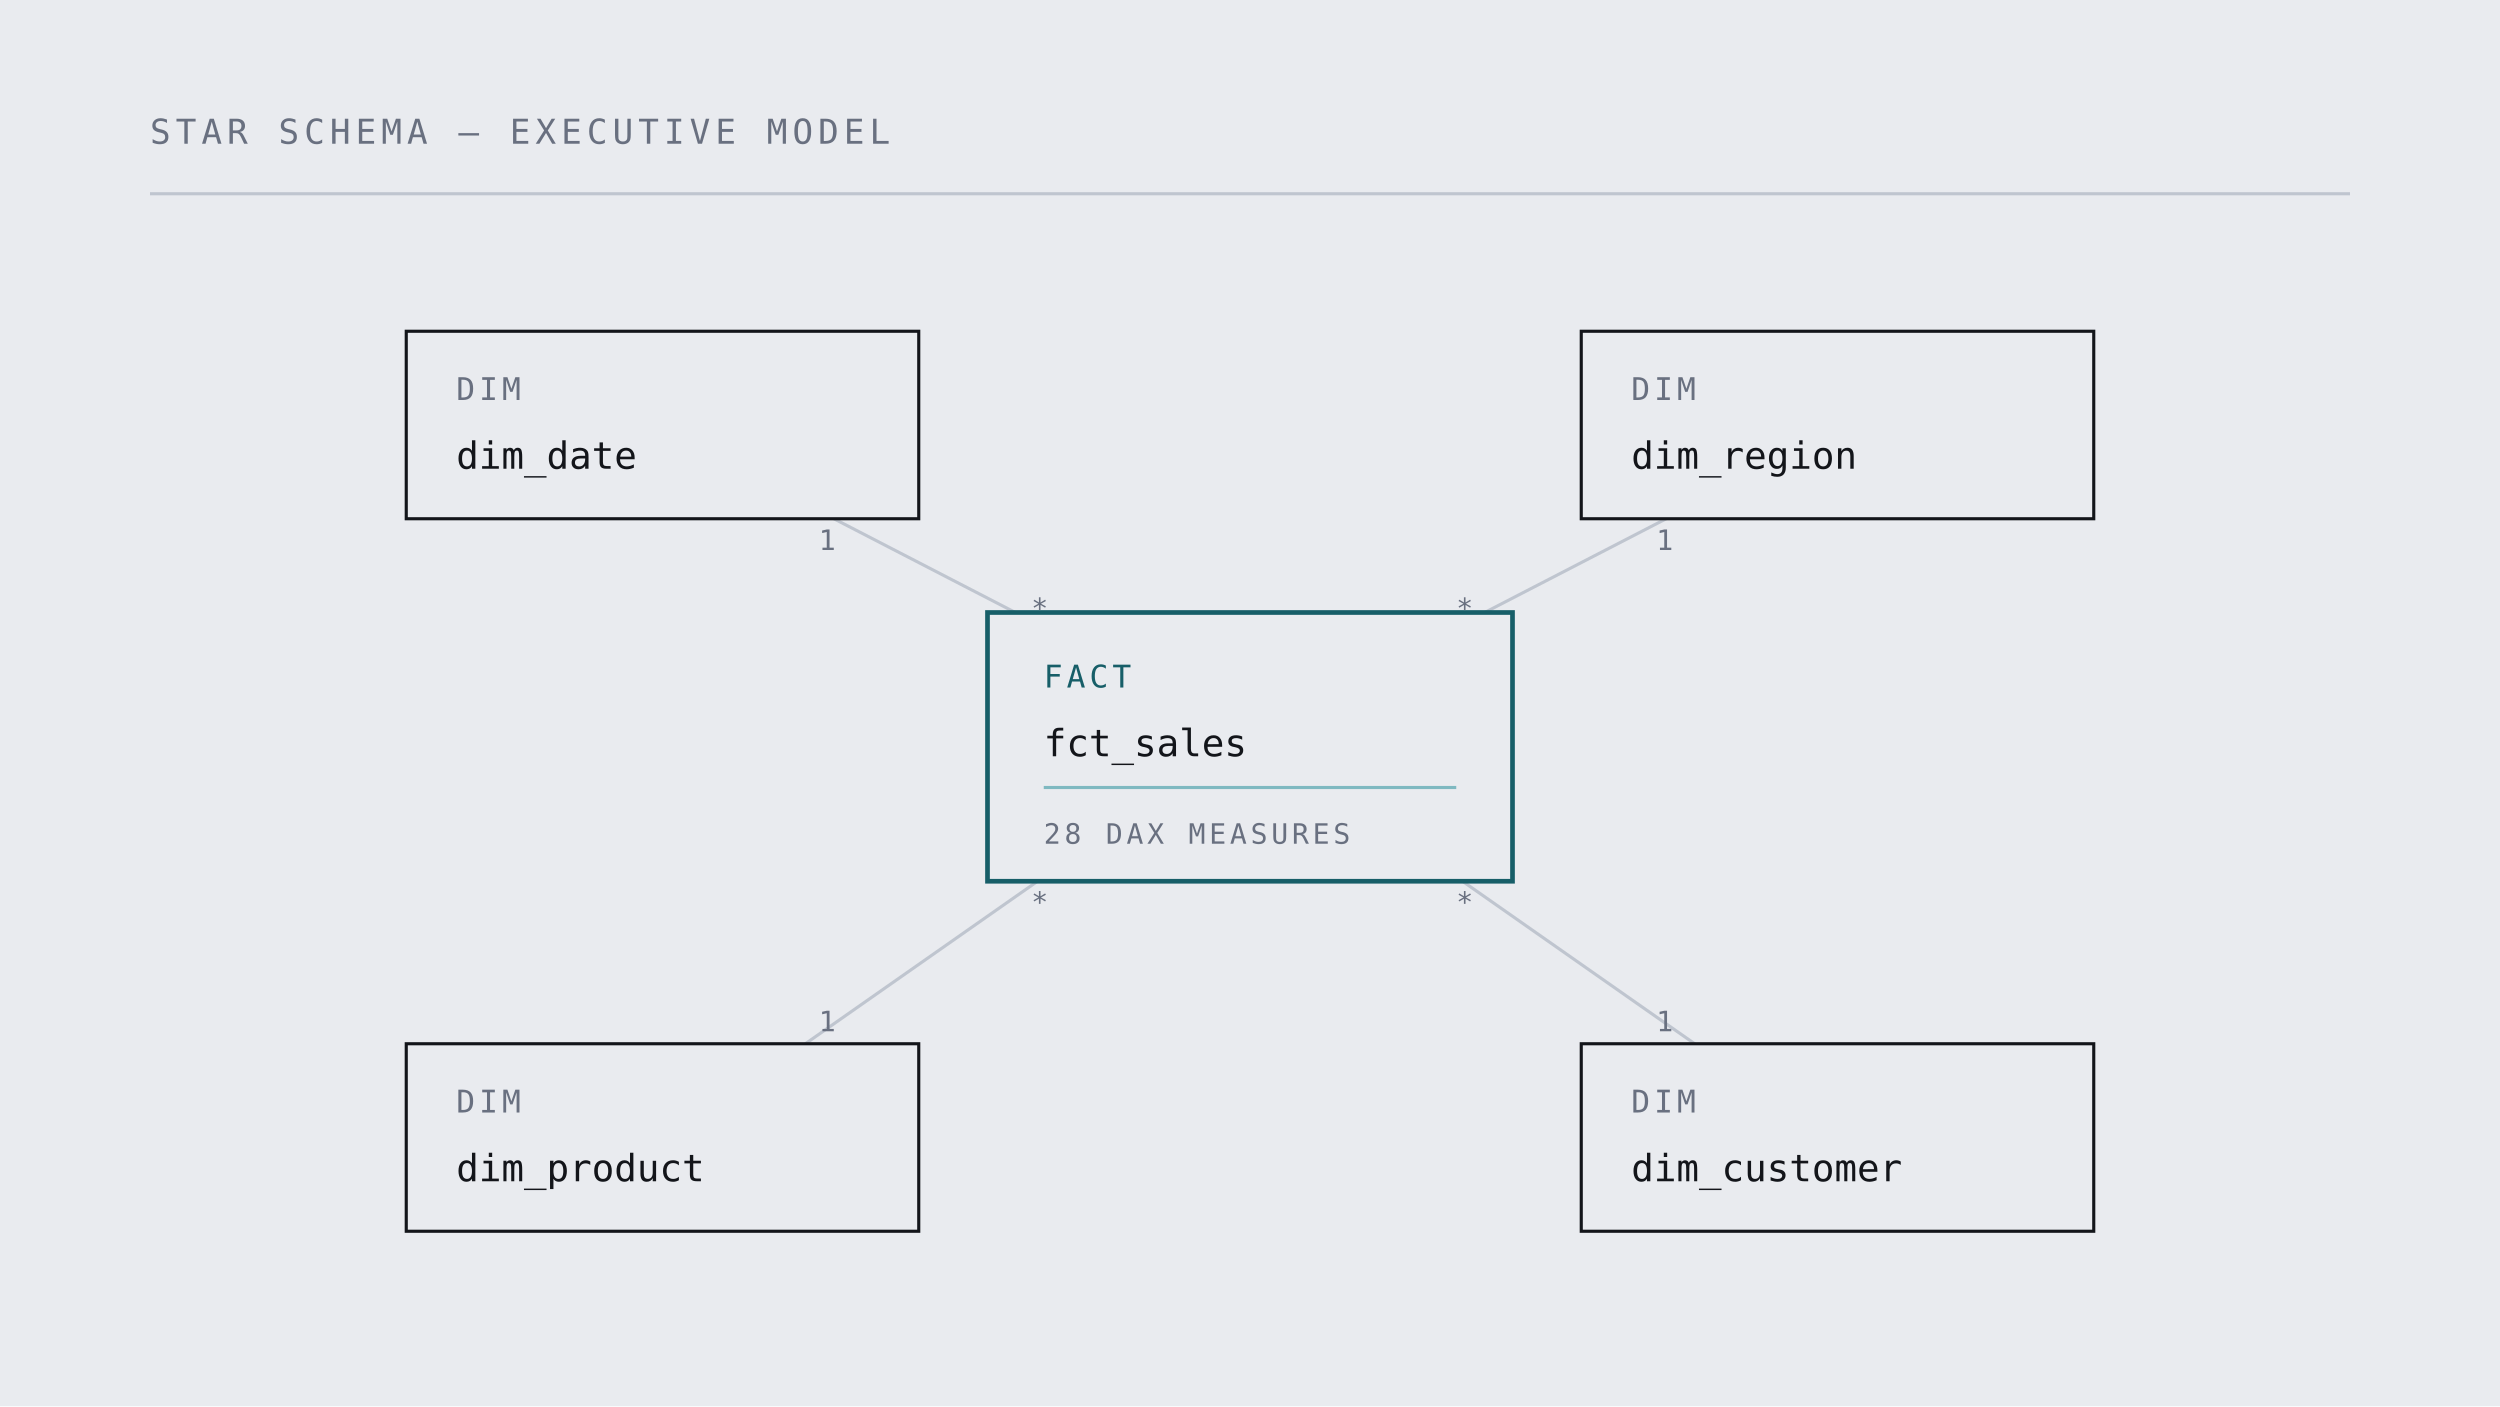
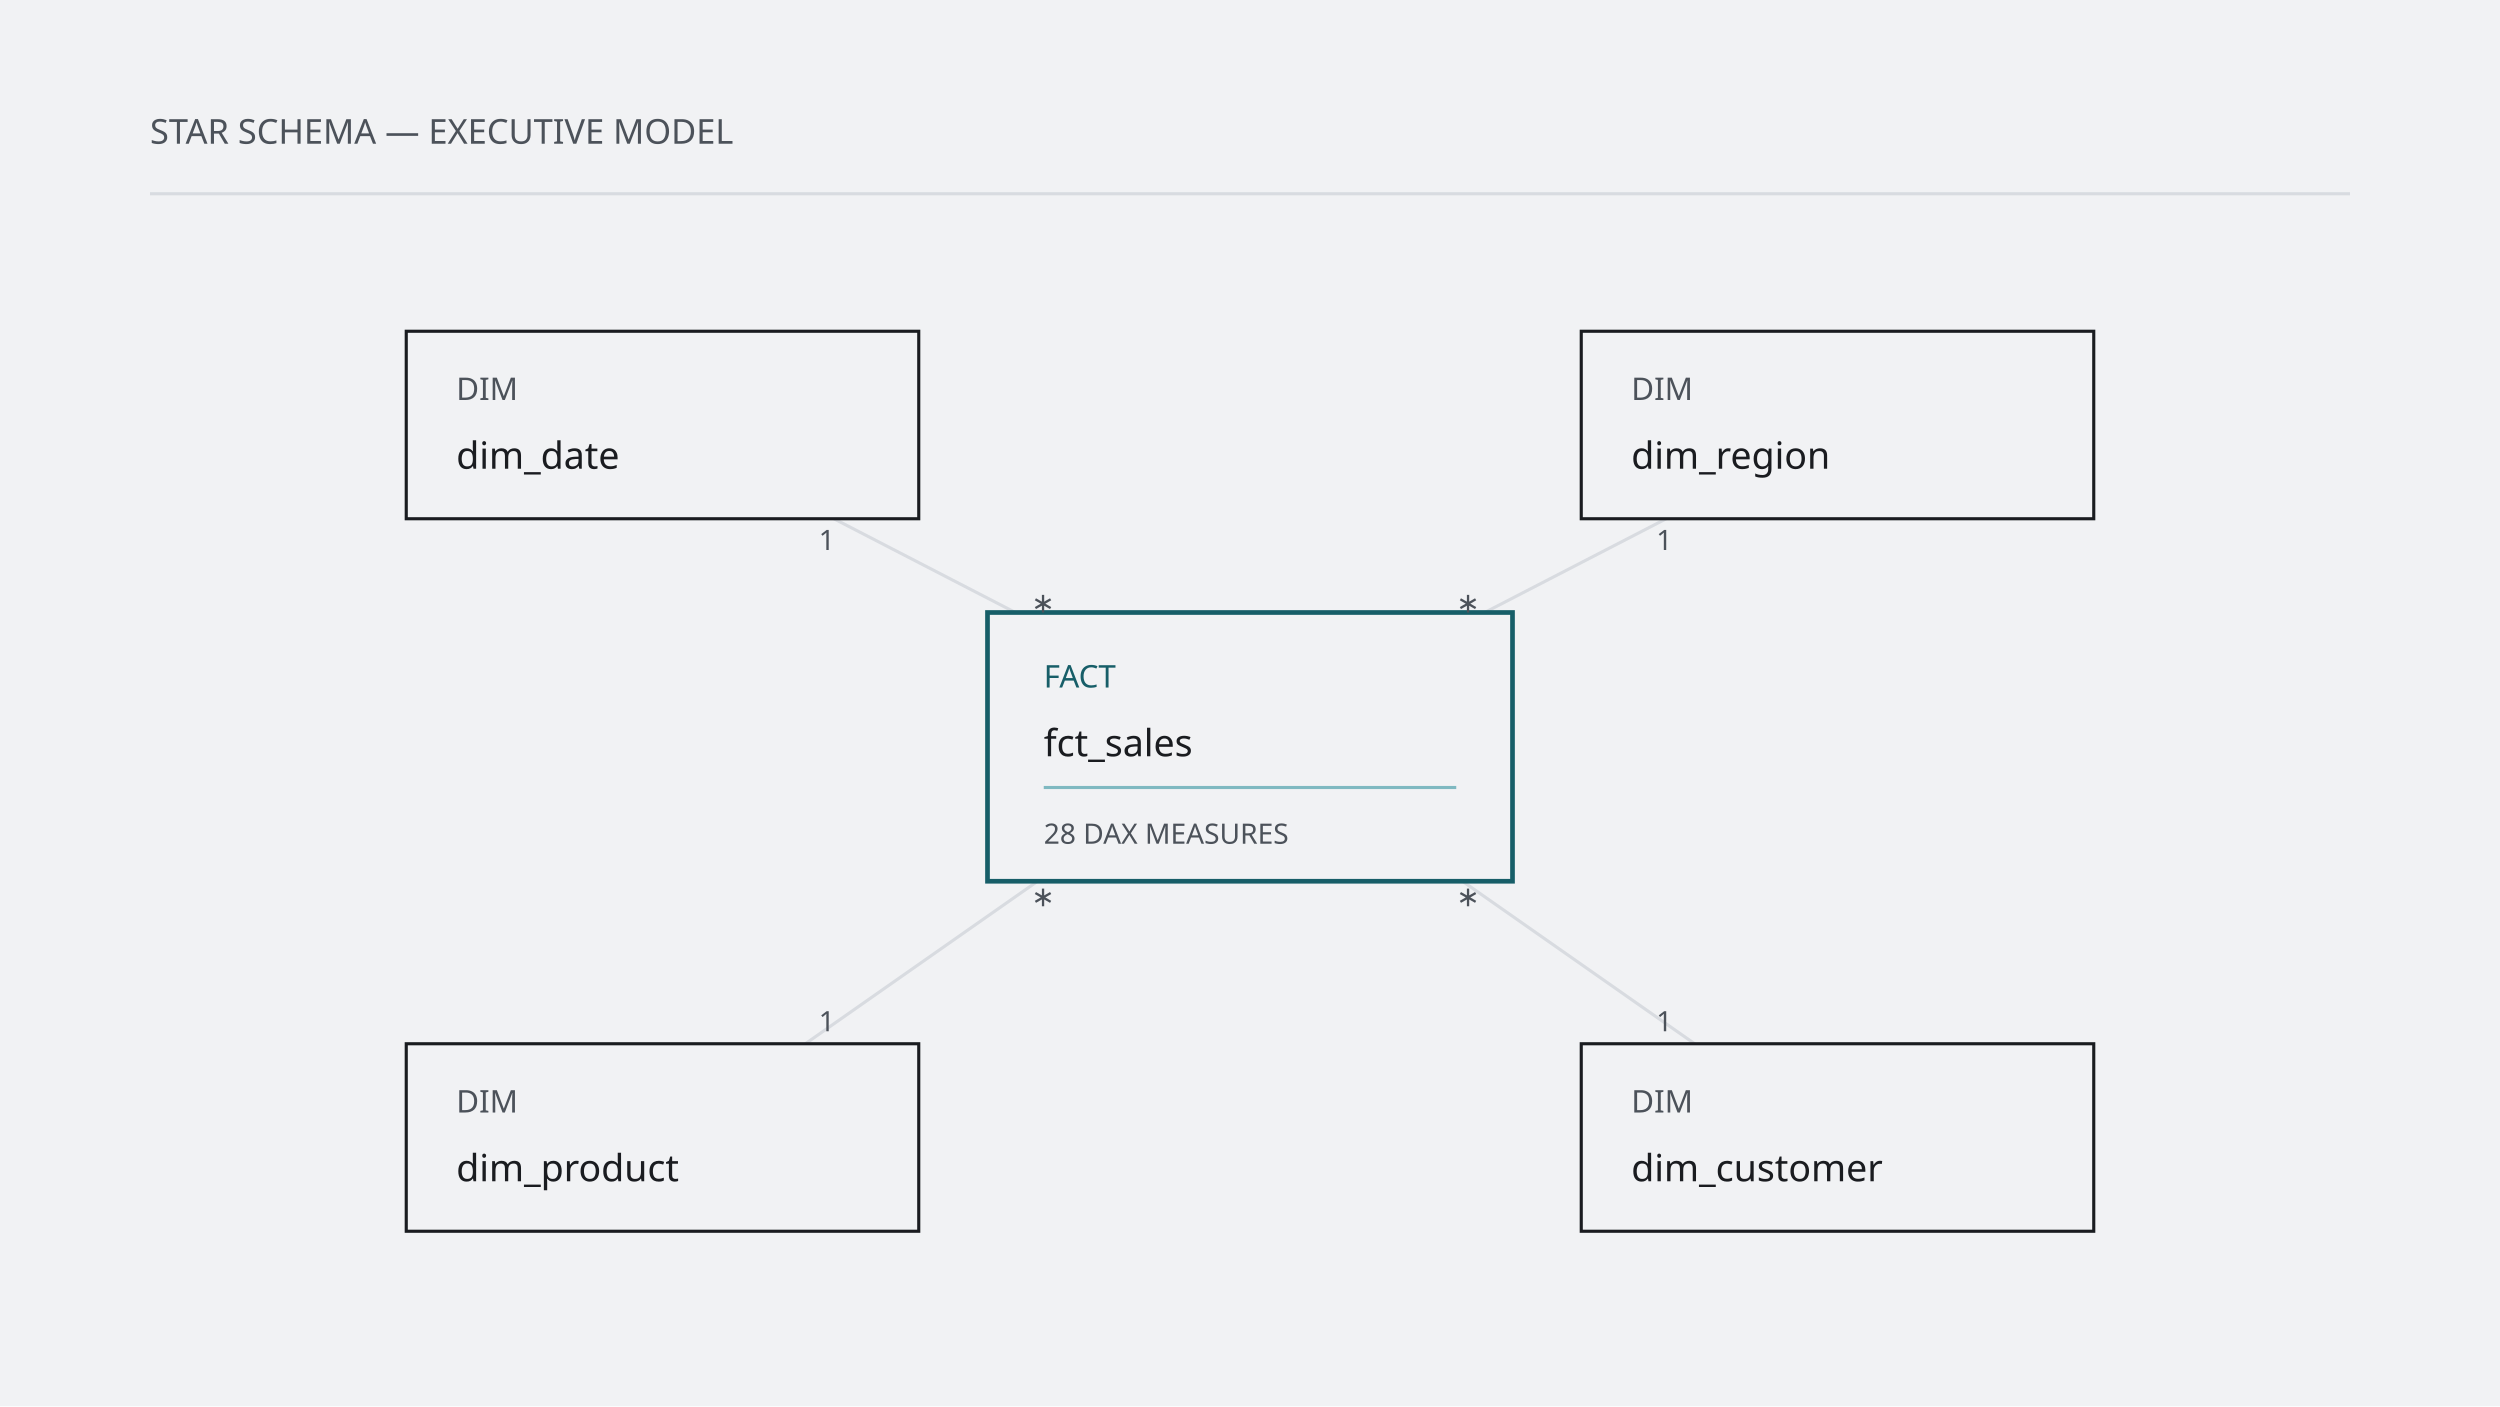
<svg xmlns="http://www.w3.org/2000/svg" viewBox="0 0 800 450" width="800" height="450" role="img" aria-label="Star schema: a central fact table joined to four dimension tables">
-   <rect width="800" height="450" fill="#E9EBEF" />
-   <g font-family="ui-monospace, SFMono-Regular, Menlo, monospace" font-size="11" letter-spacing="1.6" fill="#697080">
+   <rect width="800" height="450" fill="#F1F2F4" />
+   <g font-family="'Comic Sans MS', 'Segoe UI', system-ui, sans-serif" font-size="11" fill="#4C525A">
    <text x="48" y="46">STAR SCHEMA — EXECUTIVE MODEL</text>
  </g>
-   <line x1="48" y1="62" x2="752" y2="62" stroke="#BFC5CF" />
-   <g stroke="#BFC5CF" stroke-width="1">
+   <line x1="48" y1="62" x2="752" y2="62" stroke="#D8DBE0" />
+   <g stroke="#D8DBE0" stroke-width="1">
    <path d="M232 148 L352 210" fill="none" />
    <path d="M568 148 L448 210" fill="none" />
    <path d="M232 352 L352 268" fill="none" />
    <path d="M568 352 L448 268" fill="none" />
  </g>
-   <rect x="130" y="106" width="164" height="60" fill="#E9EBEF" stroke="#13151A" />
-   <g font-family="ui-monospace, SFMono-Regular, Menlo, monospace" font-size="10" letter-spacing="1.3">
-     <text x="146" y="128" fill="#697080">DIM</text>
-     <text x="146" y="150" fill="#13151A" font-size="12" letter-spacing="0">dim_date</text>
+   <rect x="130" y="106" width="164" height="60" fill="#F1F2F4" stroke="#1A1C20" />
+   <g font-family="'Comic Sans MS', 'Segoe UI', system-ui, sans-serif" font-size="10">
+     <text x="146" y="128" fill="#4C525A">DIM</text>
+     <text x="146" y="150" fill="#1A1C20" font-size="12">dim_date</text>
  </g>
-   <rect x="506" y="106" width="164" height="60" fill="#E9EBEF" stroke="#13151A" />
-   <g font-family="ui-monospace, SFMono-Regular, Menlo, monospace" font-size="10" letter-spacing="1.3">
-     <text x="522" y="128" fill="#697080">DIM</text>
-     <text x="522" y="150" fill="#13151A" font-size="12" letter-spacing="0">dim_region</text>
+   <rect x="506" y="106" width="164" height="60" fill="#F1F2F4" stroke="#1A1C20" />
+   <g font-family="'Comic Sans MS', 'Segoe UI', system-ui, sans-serif" font-size="10">
+     <text x="522" y="128" fill="#4C525A">DIM</text>
+     <text x="522" y="150" fill="#1A1C20" font-size="12">dim_region</text>
  </g>
-   <rect x="130" y="334" width="164" height="60" fill="#E9EBEF" stroke="#13151A" />
-   <g font-family="ui-monospace, SFMono-Regular, Menlo, monospace" font-size="10" letter-spacing="1.3">
-     <text x="146" y="356" fill="#697080">DIM</text>
-     <text x="146" y="378" fill="#13151A" font-size="12" letter-spacing="0">dim_product</text>
+   <rect x="130" y="334" width="164" height="60" fill="#F1F2F4" stroke="#1A1C20" />
+   <g font-family="'Comic Sans MS', 'Segoe UI', system-ui, sans-serif" font-size="10">
+     <text x="146" y="356" fill="#4C525A">DIM</text>
+     <text x="146" y="378" fill="#1A1C20" font-size="12">dim_product</text>
  </g>
-   <rect x="506" y="334" width="164" height="60" fill="#E9EBEF" stroke="#13151A" />
-   <g font-family="ui-monospace, SFMono-Regular, Menlo, monospace" font-size="10" letter-spacing="1.3">
-     <text x="522" y="356" fill="#697080">DIM</text>
-     <text x="522" y="378" fill="#13151A" font-size="12" letter-spacing="0">dim_customer</text>
+   <rect x="506" y="334" width="164" height="60" fill="#F1F2F4" stroke="#1A1C20" />
+   <g font-family="'Comic Sans MS', 'Segoe UI', system-ui, sans-serif" font-size="10">
+     <text x="522" y="356" fill="#4C525A">DIM</text>
+     <text x="522" y="378" fill="#1A1C20" font-size="12">dim_customer</text>
  </g>
-   <rect x="316" y="196" width="168" height="86" fill="#E9EBEF" stroke="#175E68" stroke-width="1.5" />
-   <g font-family="ui-monospace, SFMono-Regular, Menlo, monospace" font-size="10" letter-spacing="1.3">
+   <rect x="316" y="196" width="168" height="86" fill="#F1F2F4" stroke="#175E68" stroke-width="1.5" />
+   <g font-family="'Comic Sans MS', 'Segoe UI', system-ui, sans-serif" font-size="10">
    <text x="334" y="220" fill="#175E68">FACT</text>
  </g>
-   <g font-family="ui-monospace, SFMono-Regular, Menlo, monospace" font-size="12" fill="#13151A">
+   <g font-family="'Comic Sans MS', 'Segoe UI', system-ui, sans-serif" font-size="12" fill="#1A1C20">
    <text x="334" y="242">fct_sales</text>
  </g>
  <line x1="334" y1="252" x2="466" y2="252" stroke="#7FB9C1" />
-   <g font-family="ui-monospace, SFMono-Regular, Menlo, monospace" font-size="9" letter-spacing="1.2" fill="#697080">
+   <g font-family="'Comic Sans MS', 'Segoe UI', system-ui, sans-serif" font-size="9" fill="#4C525A">
    <text x="334" y="270">28 DAX MEASURES</text>
  </g>
-   <g font-family="ui-monospace, SFMono-Regular, Menlo, monospace" font-size="9" fill="#697080">
+   <g font-family="'Comic Sans MS', 'Segoe UI', system-ui, sans-serif" font-size="9" fill="#4C525A">
    <text x="262" y="176">1</text>
    <text x="330" y="196">∗</text>
    <text x="530" y="176">1</text>
    <text x="466" y="196">∗</text>
    <text x="262" y="330">1</text>
    <text x="330" y="290">∗</text>
    <text x="530" y="330">1</text>
    <text x="466" y="290">∗</text>
  </g>
</svg>
